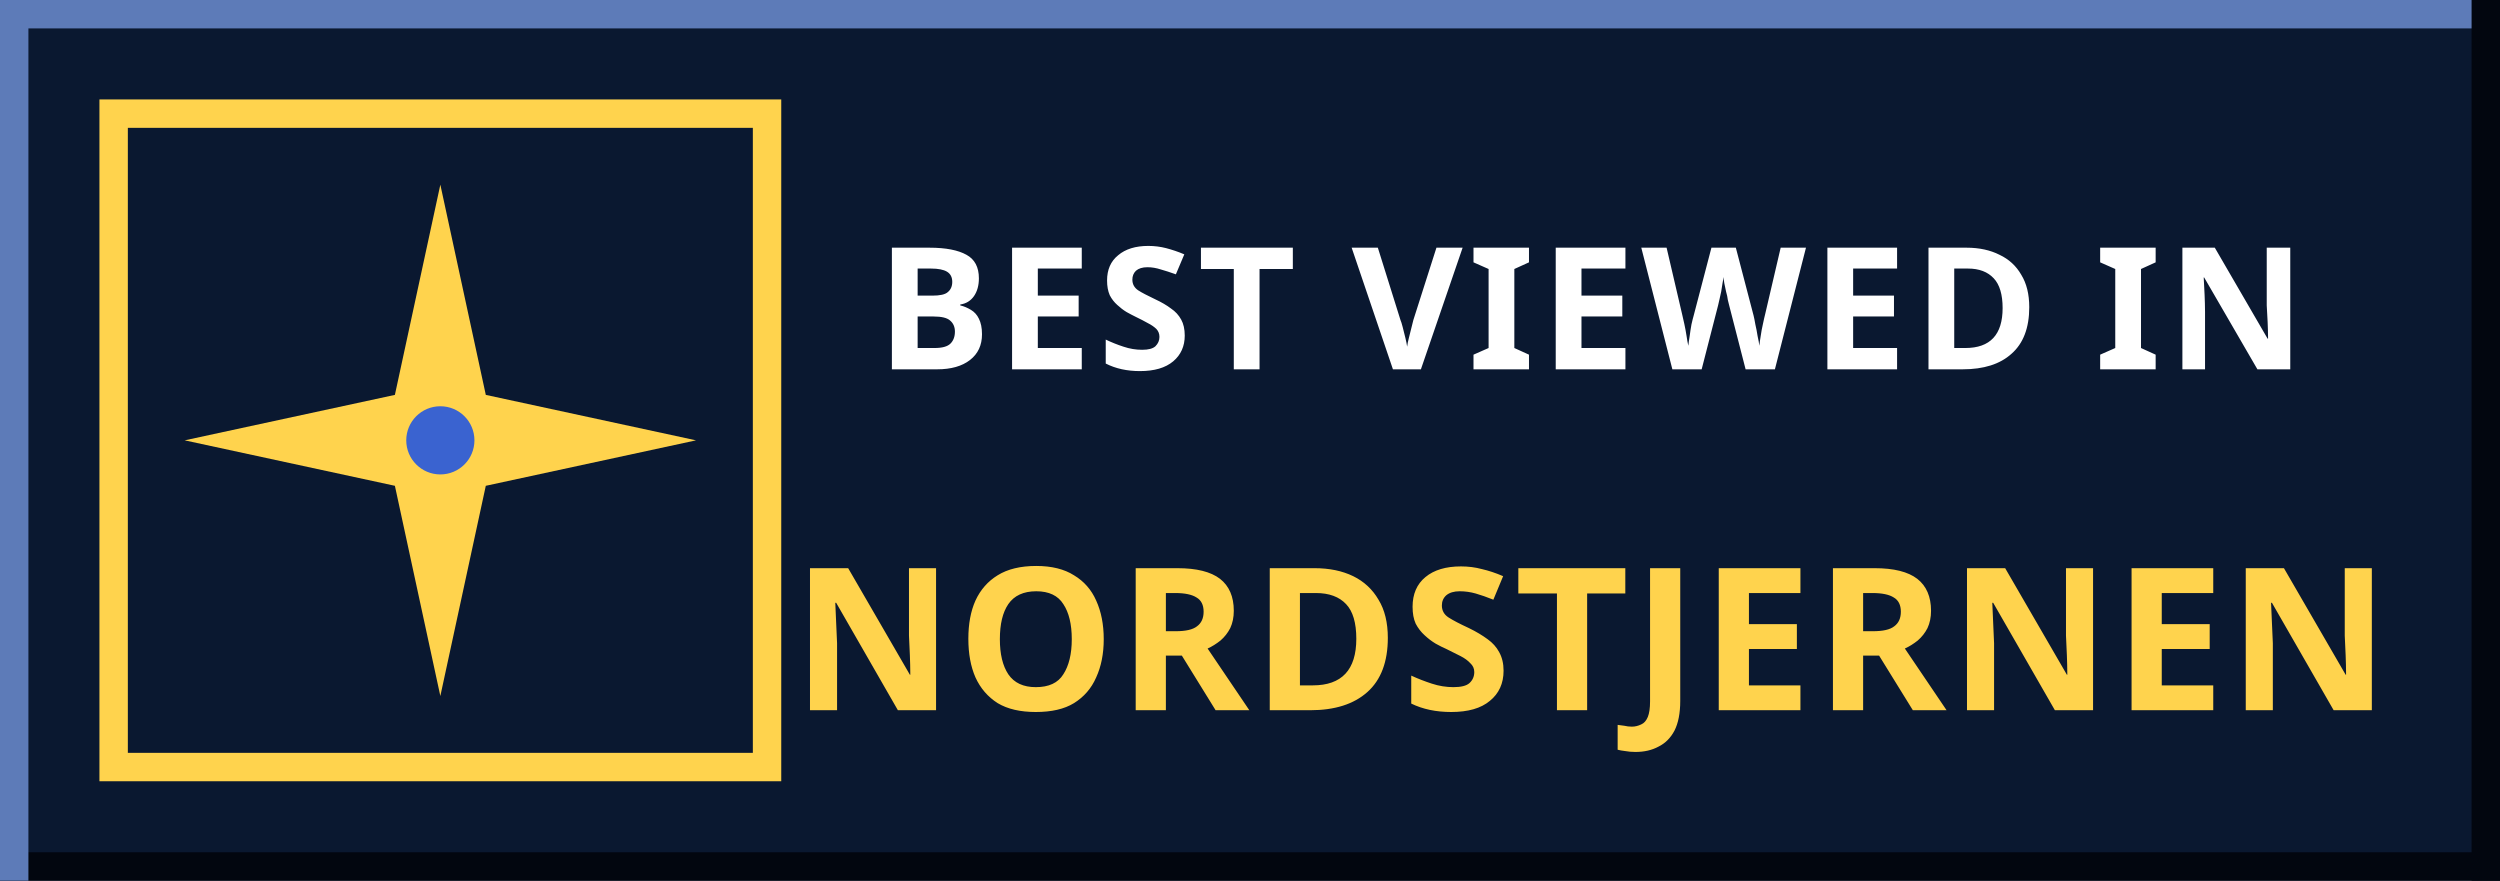
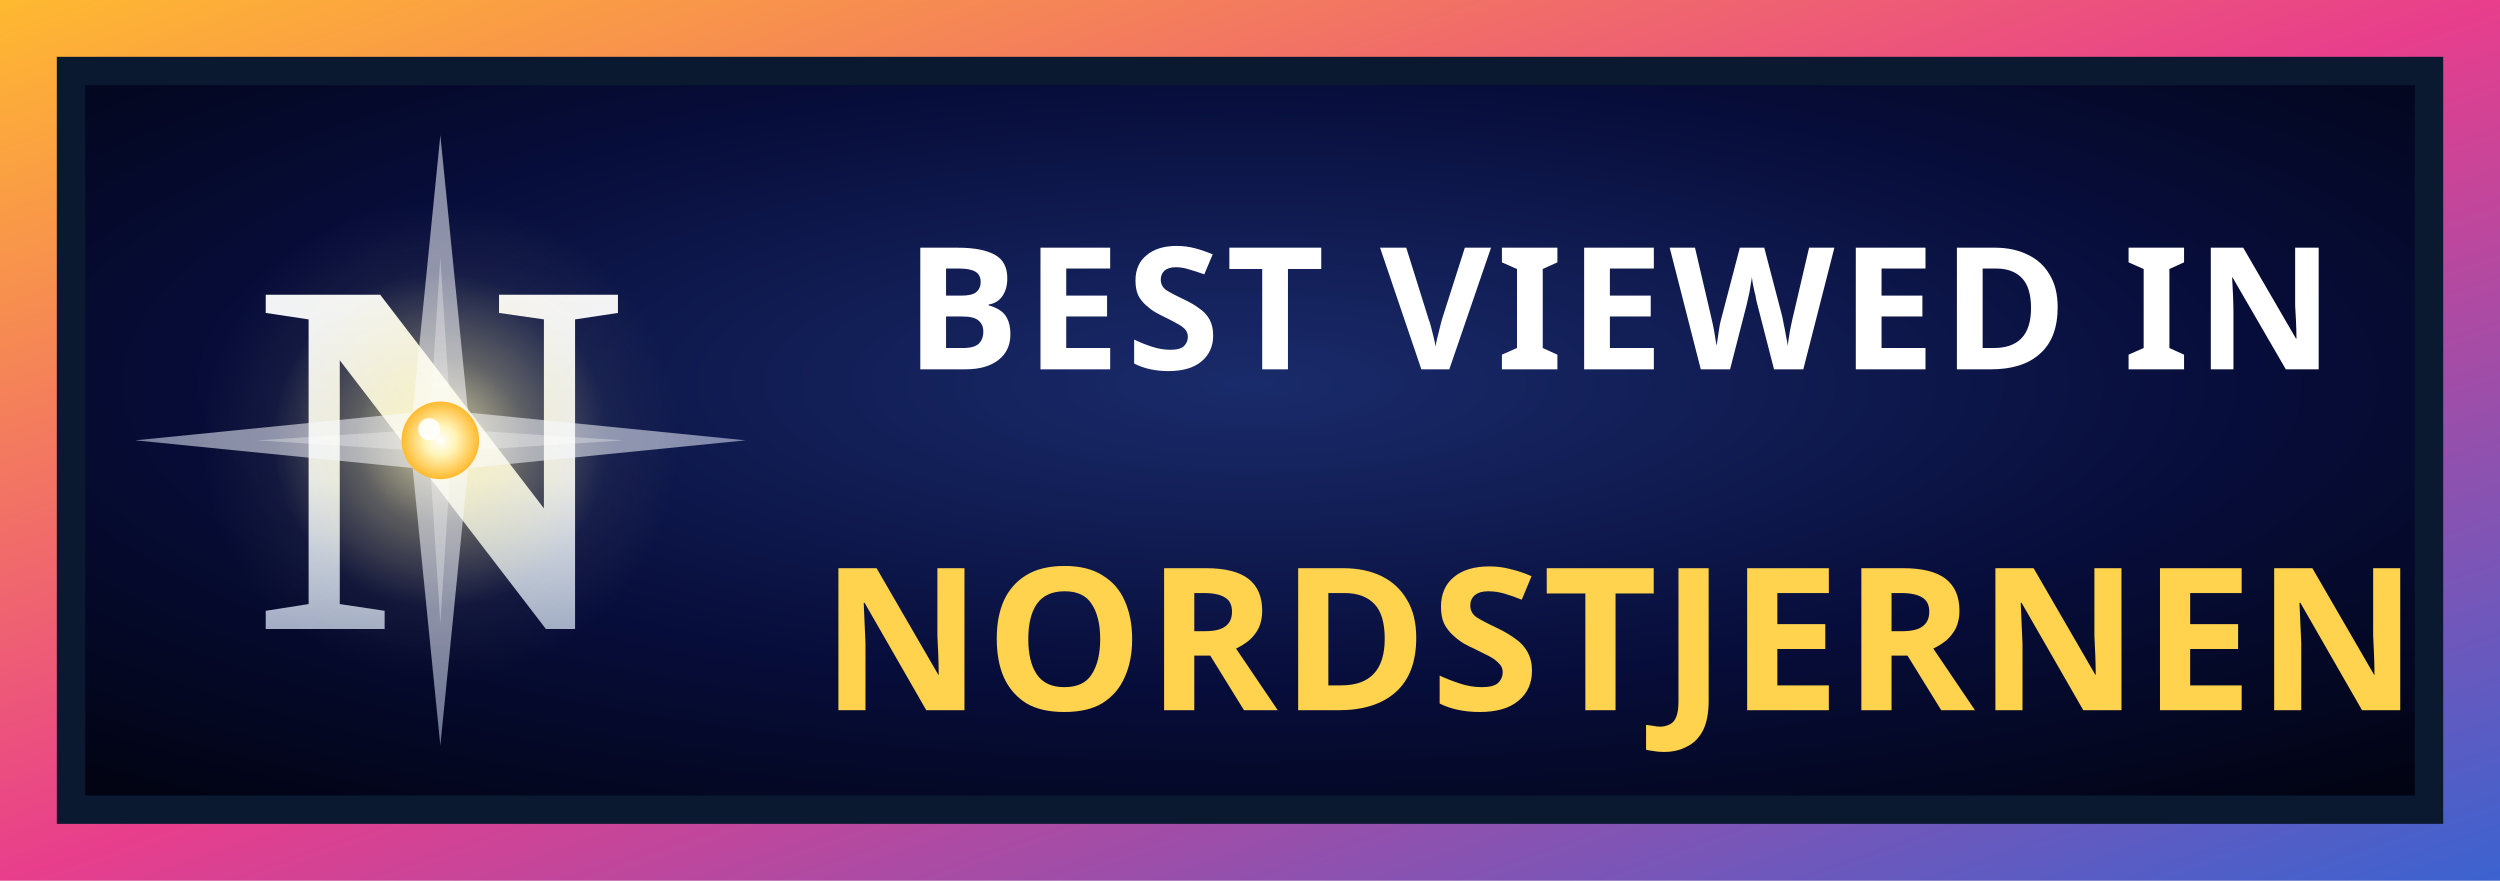
<svg xmlns="http://www.w3.org/2000/svg" width="88" height="31" viewBox="0 0 88 31" shape-rendering="geometricPrecision">
-   <rect width="88" height="31" fill="#0a1830" />
-   <rect x="0" y="0" width="88" height="1" fill="#5d7bb8" />
-   <rect x="0" y="30" width="88" height="1" fill="#02060f" />
-   <rect x="0" y="0" width="1" height="31" fill="#5d7bb8" />
-   <rect x="87" y="0" width="1" height="31" fill="#02060f" />
-   <g transform="translate(4,4)">
-     <rect width="23" height="23" fill="#0a1830" stroke="#ffd34d" stroke-width="1" />
-     <g transform="translate(11.5,11.5)">
-       <polygon points="0,-9 1.6,-1.6 9,0 1.6,1.6 0,9 -1.6,1.6 -9,0 -1.6,-1.6" fill="#ffd34d" />
-       <circle cx="0" cy="0" r="1.2" fill="#3a63d0" />
-     </g>
-   </g>
+   <defs>
+     <radialGradient id="bg" cx="50%" cy="42%" r="78%">
+       <stop offset="0%" stop-color="#1a2b6b" />
+       <stop offset="55%" stop-color="#070d3a" />
+       <stop offset="100%" stop-color="#01030f" />
+     </radialGradient>
+     <linearGradient id="nfill" x1="0" y1="0" x2="0" y2="1">
+       <stop offset="0%" stop-color="#ffffff" />
+       <stop offset="55%" stop-color="#eef2fb" />
+       <stop offset="100%" stop-color="#aab5cc" />
+     </linearGradient>
+     <radialGradient id="halo" cx="50%" cy="50%" r="50%">
+       <stop offset="0%" stop-color="#fff7c2" stop-opacity="0.85" />
+       <stop offset="35%" stop-color="#fff2a0" stop-opacity="0.35" />
+       <stop offset="70%" stop-color="#fff2a0" stop-opacity="0.05" />
+       <stop offset="100%" stop-color="#fff2a0" stop-opacity="0" />
+     </radialGradient>
+     <radialGradient id="starGrad" cx="50%" cy="40%" r="65%">
+       <stop offset="0%" stop-color="#ffffff" />
+       <stop offset="60%" stop-color="#f0f4ff" />
+       <stop offset="100%" stop-color="#b9c4e8" />
+     </radialGradient>
+     <radialGradient id="core" cx="50%" cy="50%" r="50%">
+       <stop offset="0%" stop-color="#ffffff" />
+       <stop offset="40%" stop-color="#fff4b8" />
+       <stop offset="100%" stop-color="#ffba2f" />
+     </radialGradient>
+     <linearGradient id="frame" x1="0" y1="0" x2="1" y2="1">
+       <stop offset="0%" stop-color="#ffba2f" />
+       <stop offset="50%" stop-color="#e83e8c" />
+       <stop offset="100%" stop-color="#3a63d0" />
+     </linearGradient>
+   </defs>
+   <rect width="88" height="31" fill="url(#frame)" />
+   <rect x="2" y="2" width="84" height="27" fill="#0a1830" />
+   <rect x="3" y="3" width="82" height="25" fill="url(#bg)" />
+   <svg x="3" y="3" width="25" height="25" viewBox="0 0 256 256">
+     <text x="128" y="196" text-anchor="middle" font-family="Georgia, 'Times New Roman', 'DejaVu Serif', 'Liberation Serif', serif" font-size="184" font-weight="bold" fill="url(#nfill)" opacity="0.95">N</text>
+     <circle cx="128" cy="128" r="86" fill="url(#halo)" />
+     <polygon points="128,18 138,118 238,128 138,138 128,238 118,138 18,128 118,118" fill="url(#starGrad)" opacity="0.55" />
+     <polygon points="128,62 132,124 194,128 132,132 128,194 124,132 62,128 124,124" fill="#ffffff" opacity="0.30" />
+     <circle cx="128" cy="128" r="14" fill="url(#core)" />
+     <circle cx="124" cy="124" r="4" fill="#ffffff" opacity="0.9" />
+   </svg>
  <g font-family="Verdana,Geneva,sans-serif" font-weight="bold" text-anchor="middle">
-     <text x="56" y="13" font-size="6" fill="#ffffff" letter-spacing="0.2">BEST VIEWED IN</text>
-     <text x="56" y="25" font-size="7" fill="#ffd34d" letter-spacing="0.1">NORDSTJERNEN</text>
+     <text x="57" y="13" font-size="6" fill="#ffffff" letter-spacing="0.2">BEST VIEWED IN</text>
+     <text x="57" y="25" font-size="7" fill="#ffd34d" letter-spacing="0.1">NORDSTJERNEN</text>
  </g>
</svg>
